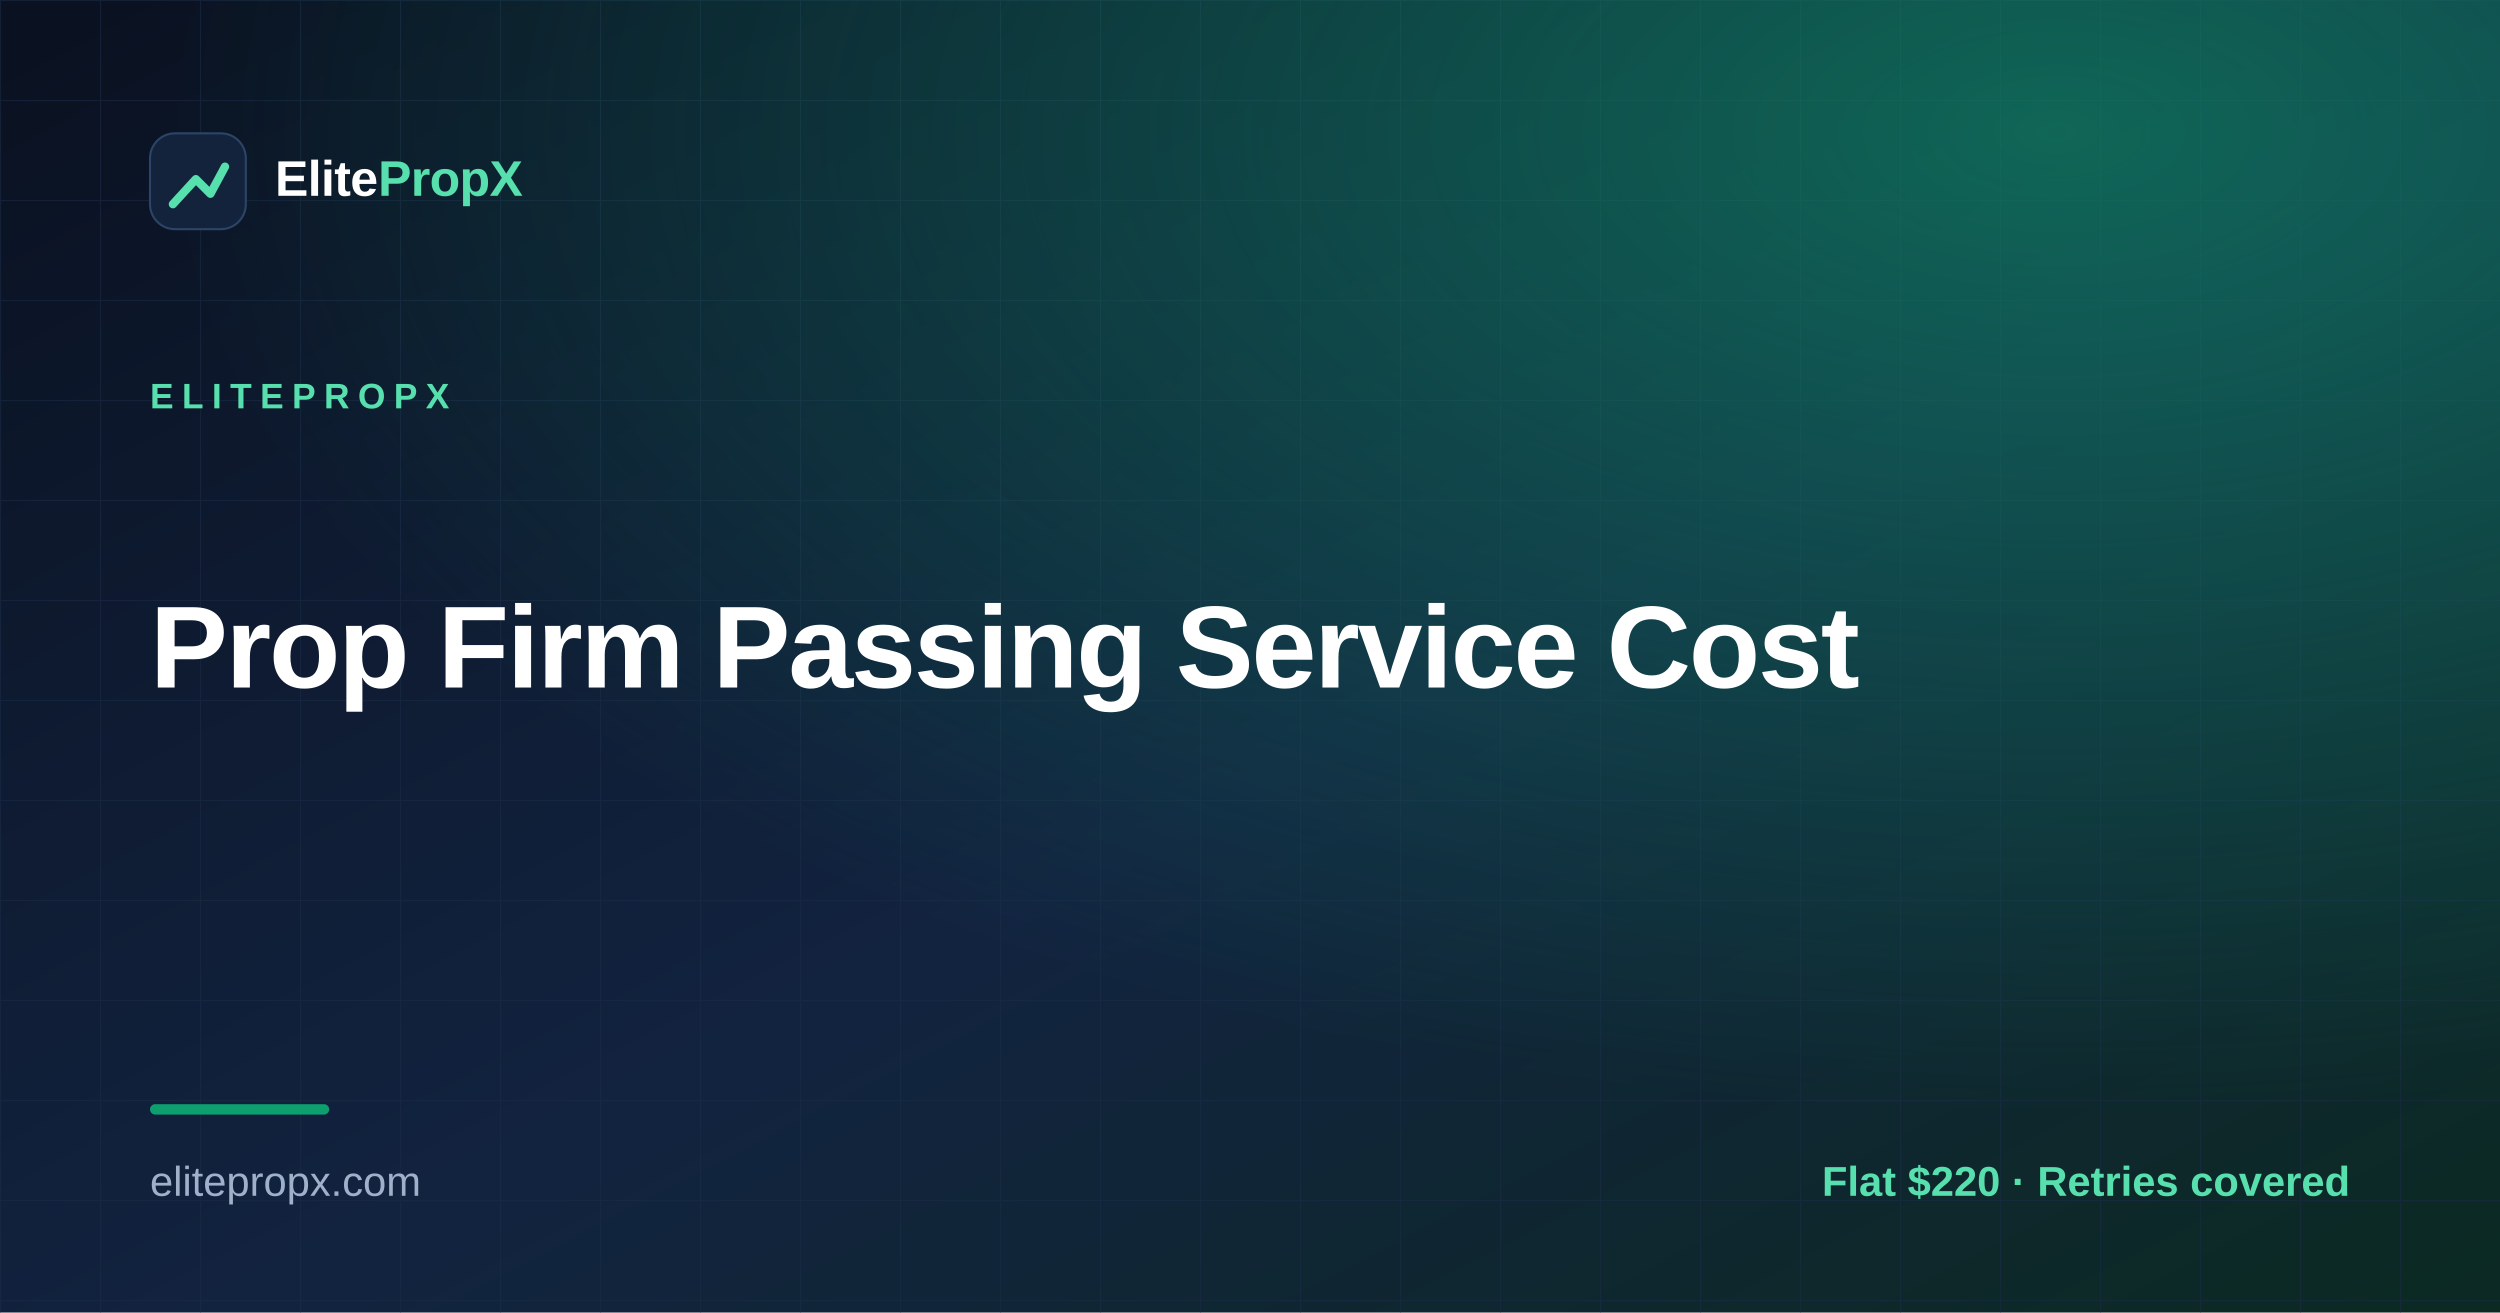
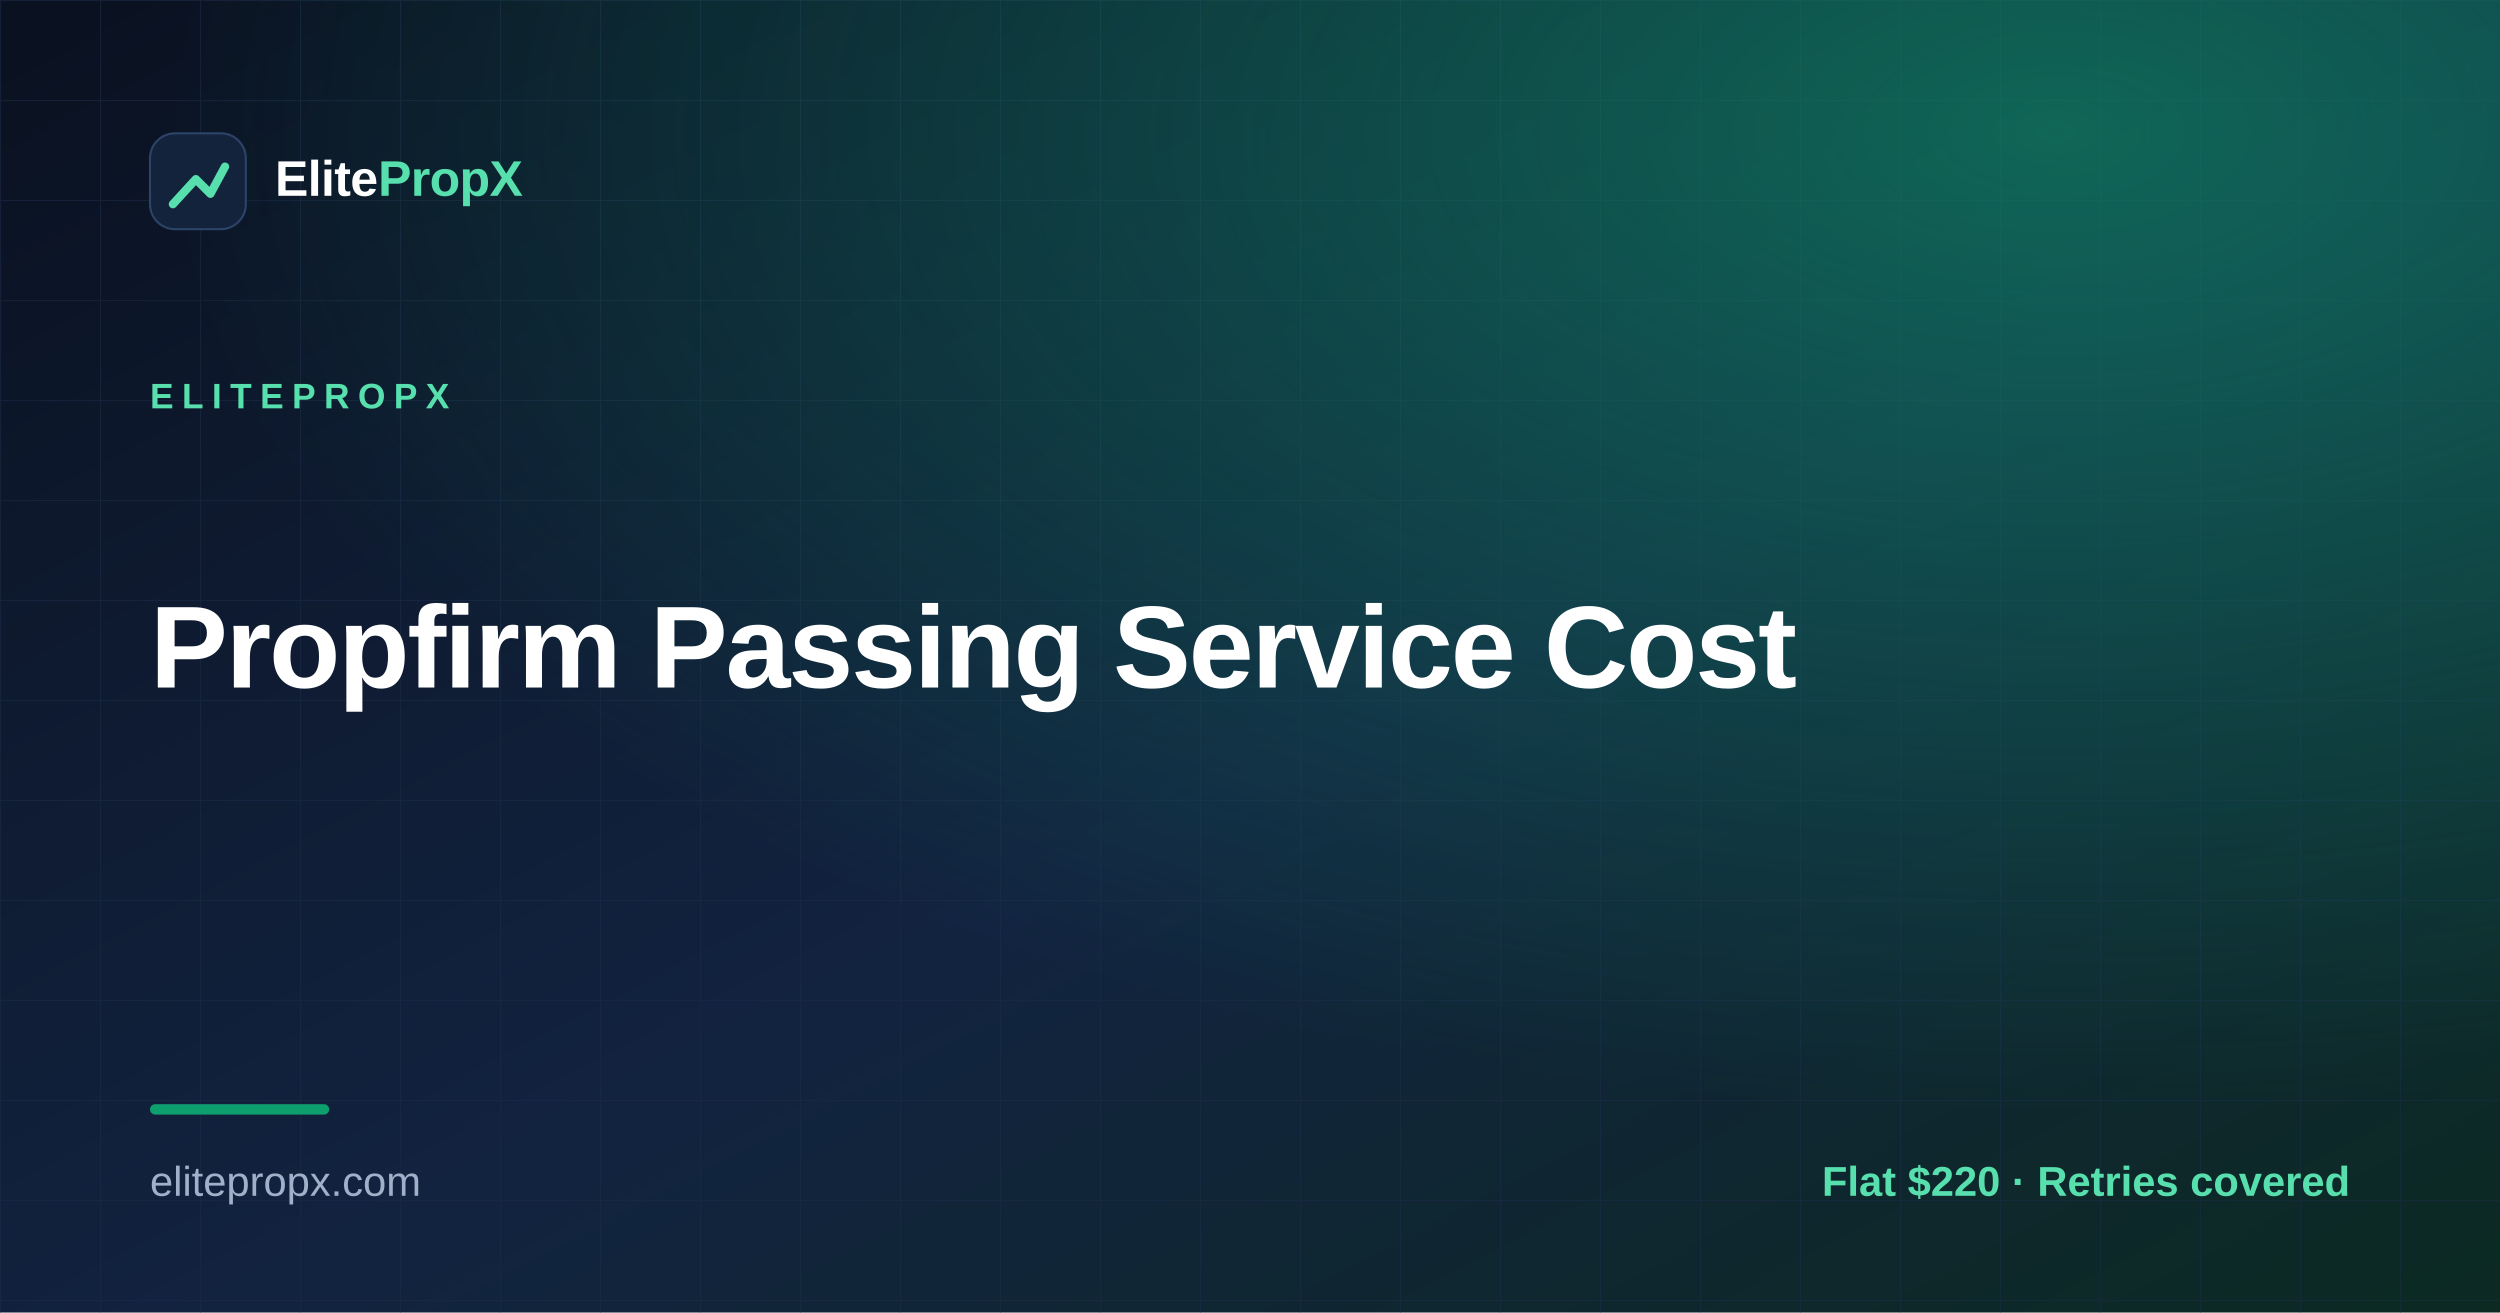
- <svg xmlns="http://www.w3.org/2000/svg" width="1200" height="630" viewBox="0 0 1200 630" role="img" aria-label="Prop Firm Passing Service Cost" font-family="Arial, Helvetica, 'Segoe UI', sans-serif">
+ <svg xmlns="http://www.w3.org/2000/svg" width="1200" height="630" viewBox="0 0 1200 630" role="img" aria-label="Propfirm Passing Service Cost" font-family="Arial, Helvetica, 'Segoe UI', sans-serif">
  <defs>
    <linearGradient id="bg" x1="0" y1="0" x2="1" y2="1">
      <stop offset="0" stop-color="#0a1120" />
      <stop offset="0.55" stop-color="#122340" />
      <stop offset="1" stop-color="#0c2a22" />
    </linearGradient>
    <radialGradient id="glow" cx="0.82" cy="0.1" r="0.75">
      <stop offset="0" stop-color="#0e9f6e" stop-opacity="0.55" />
      <stop offset="1" stop-color="#0e9f6e" stop-opacity="0" />
    </radialGradient>
    <pattern id="ogg" width="48" height="48" patternUnits="userSpaceOnUse">
      <path d="M 48 0 L 0 0 0 48" fill="none" stroke="#1b2c47" stroke-width="1" />
    </pattern>
  </defs>
  <rect width="1200" height="630" fill="url(#bg)" />
  <rect width="1200" height="630" fill="url(#ogg)" opacity="0.55" />
  <rect width="1200" height="630" fill="url(#glow)" />
  <g transform="translate(72,64)">
    <rect width="46" height="46" rx="12" fill="#13233c" stroke="#2b4467" />
    <path d="M11 34 L22 22 L29 29 L36 16" fill="none" stroke="#57e0ae" stroke-width="4" stroke-linecap="round" stroke-linejoin="round" />
  </g>
  <text x="132" y="94" font-family="Arial, Helvetica, 'Segoe UI', sans-serif" font-size="24" font-weight="800" fill="#ffffff" letter-spacing="-0.3">Elite<tspan fill="#57e0ae">PropX</tspan>
  </text>
  <text x="72" y="196" font-family="Arial, Helvetica, 'Segoe UI', sans-serif" font-size="17" font-weight="800" fill="#57e0ae" letter-spacing="4">ELITEPROPX</text>
-   <text x="72" y="330" font-family="Arial, Helvetica, 'Segoe UI', sans-serif" font-size="56" font-weight="800" fill="#ffffff" letter-spacing="-1">Prop Firm Passing Service Cost</text>
+   <text x="72" y="330" font-family="Arial, Helvetica, 'Segoe UI', sans-serif" font-size="56" font-weight="800" fill="#ffffff" letter-spacing="-1">Propfirm Passing Service Cost</text>
  <rect x="72" y="530" width="86" height="5" rx="2.5" fill="#0e9f6e" />
  <text x="72" y="574" font-family="Arial, Helvetica, 'Segoe UI', sans-serif" font-size="20" fill="#9fb0c9">elitepropx.com</text>
  <text x="1128" y="574" font-family="Arial, Helvetica, 'Segoe UI', sans-serif" font-size="20" font-weight="700" fill="#57e0ae" text-anchor="end">Flat $220 · Retries covered</text>
</svg>
